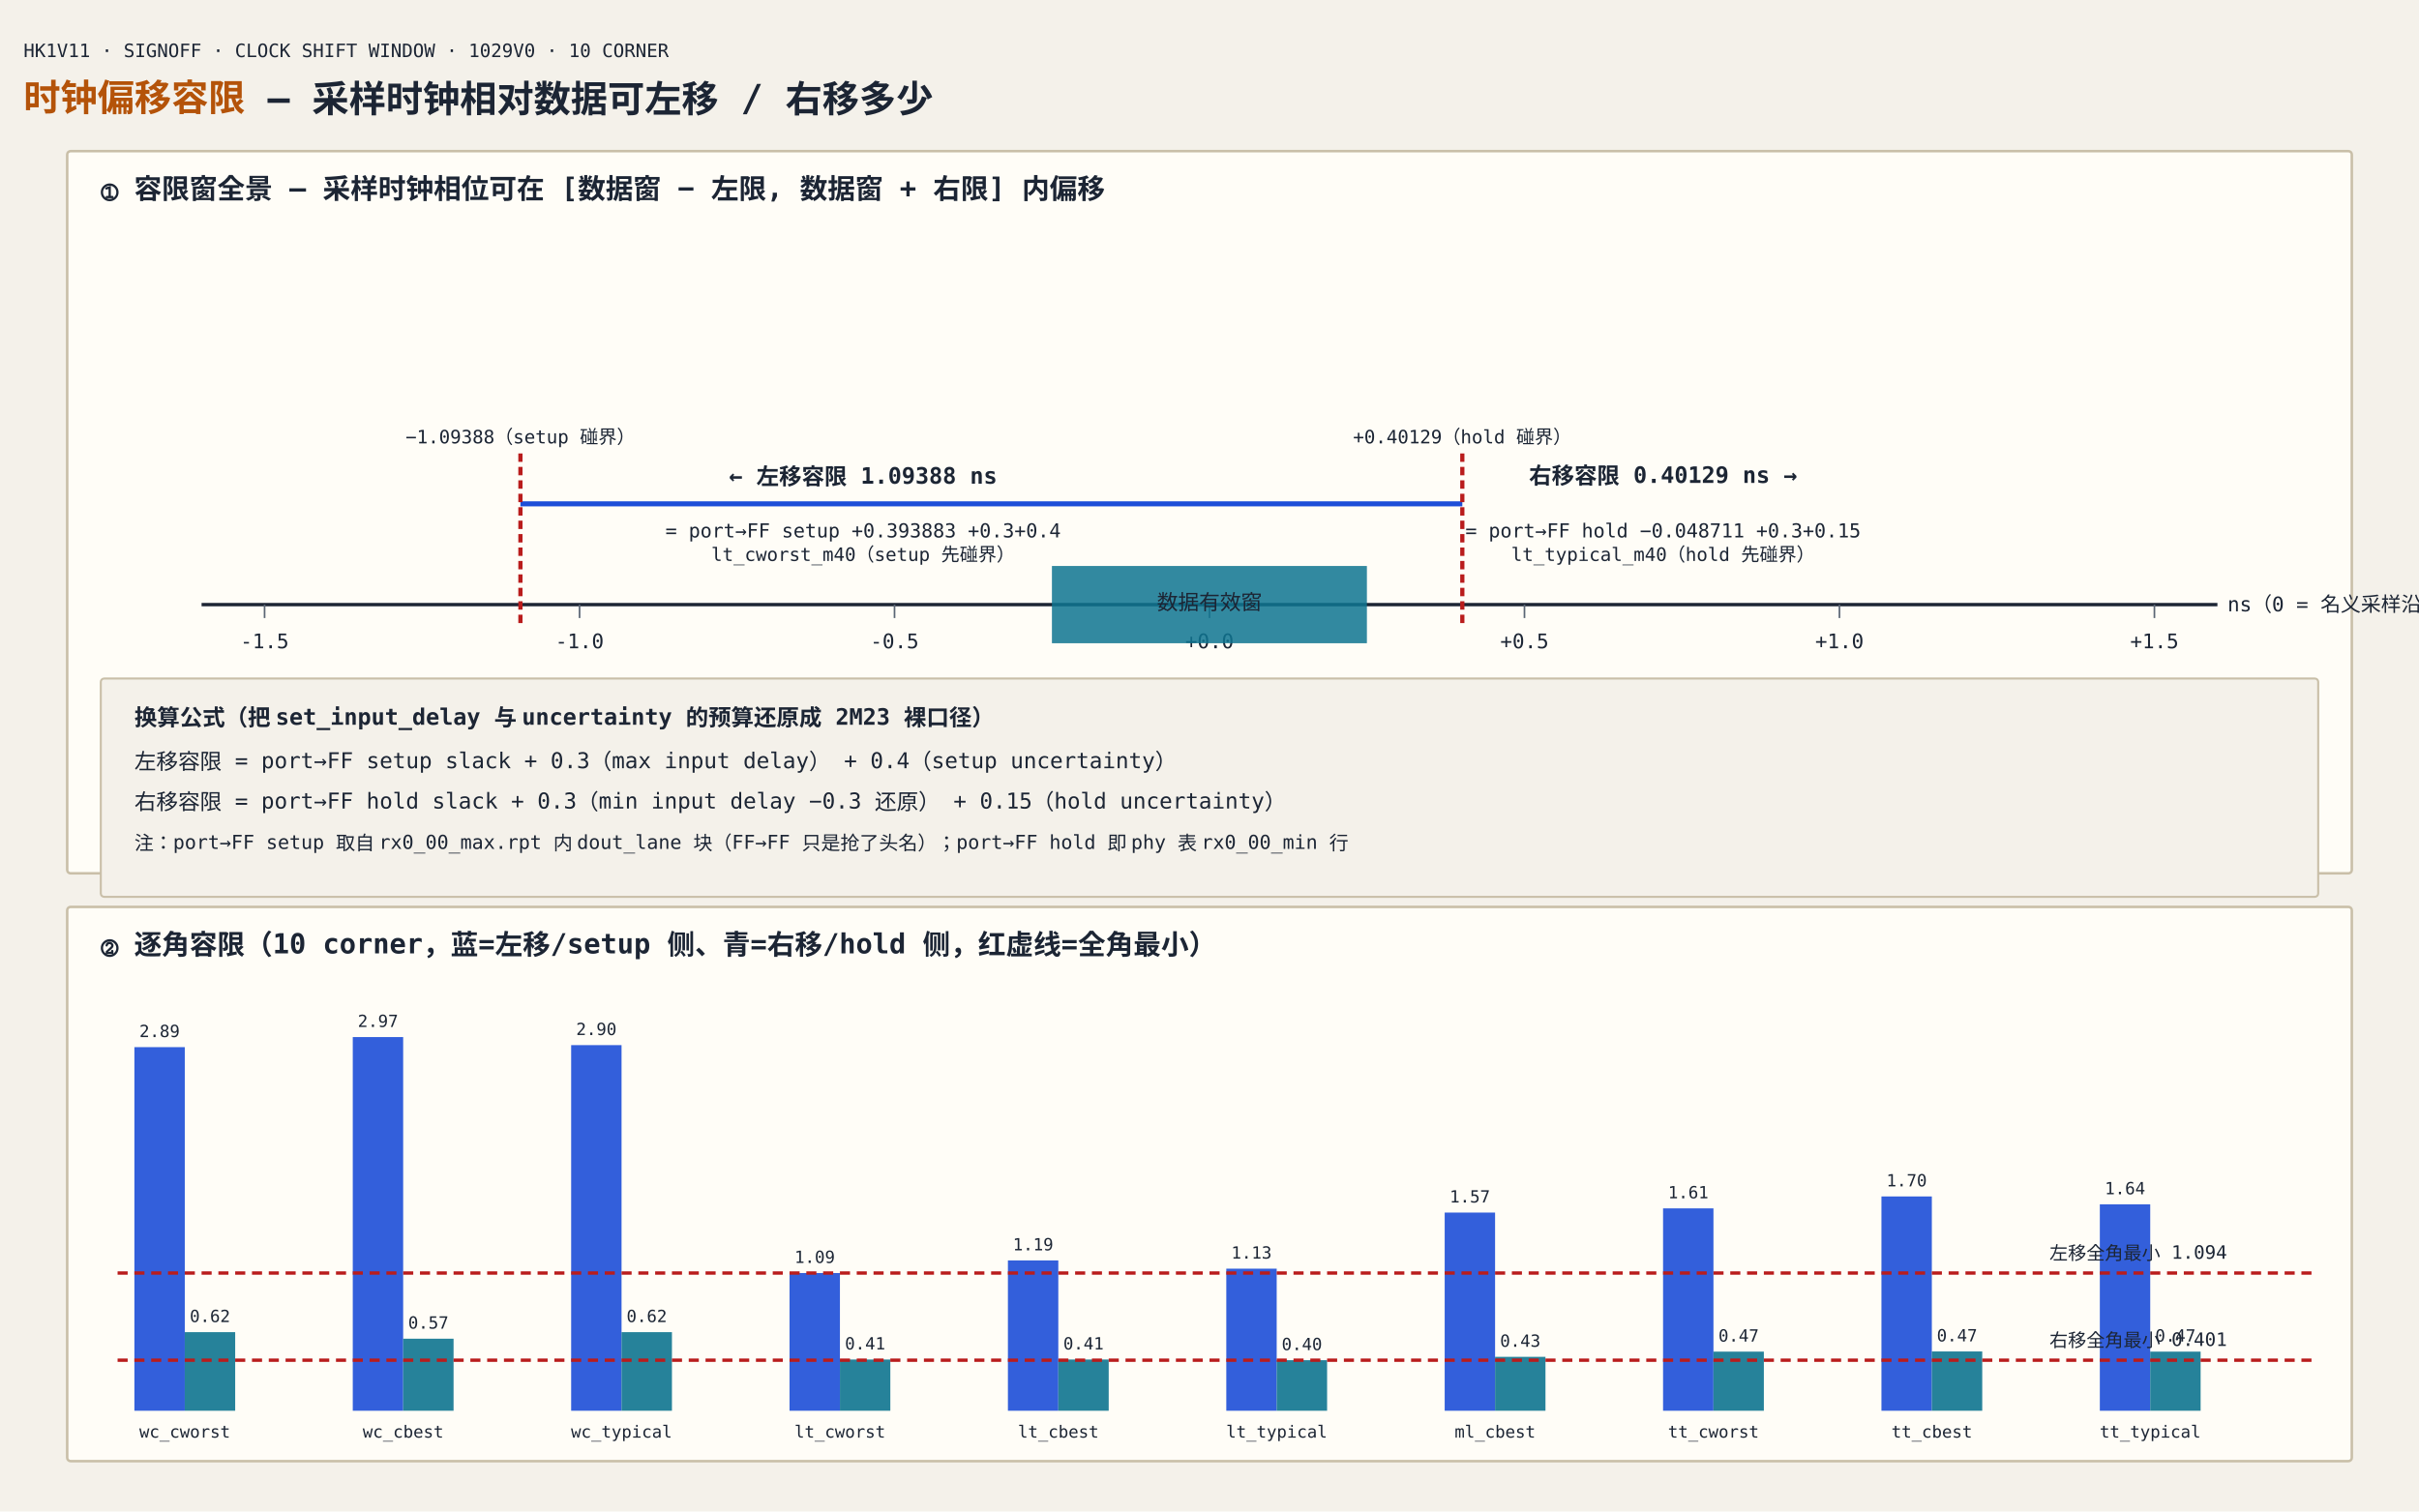
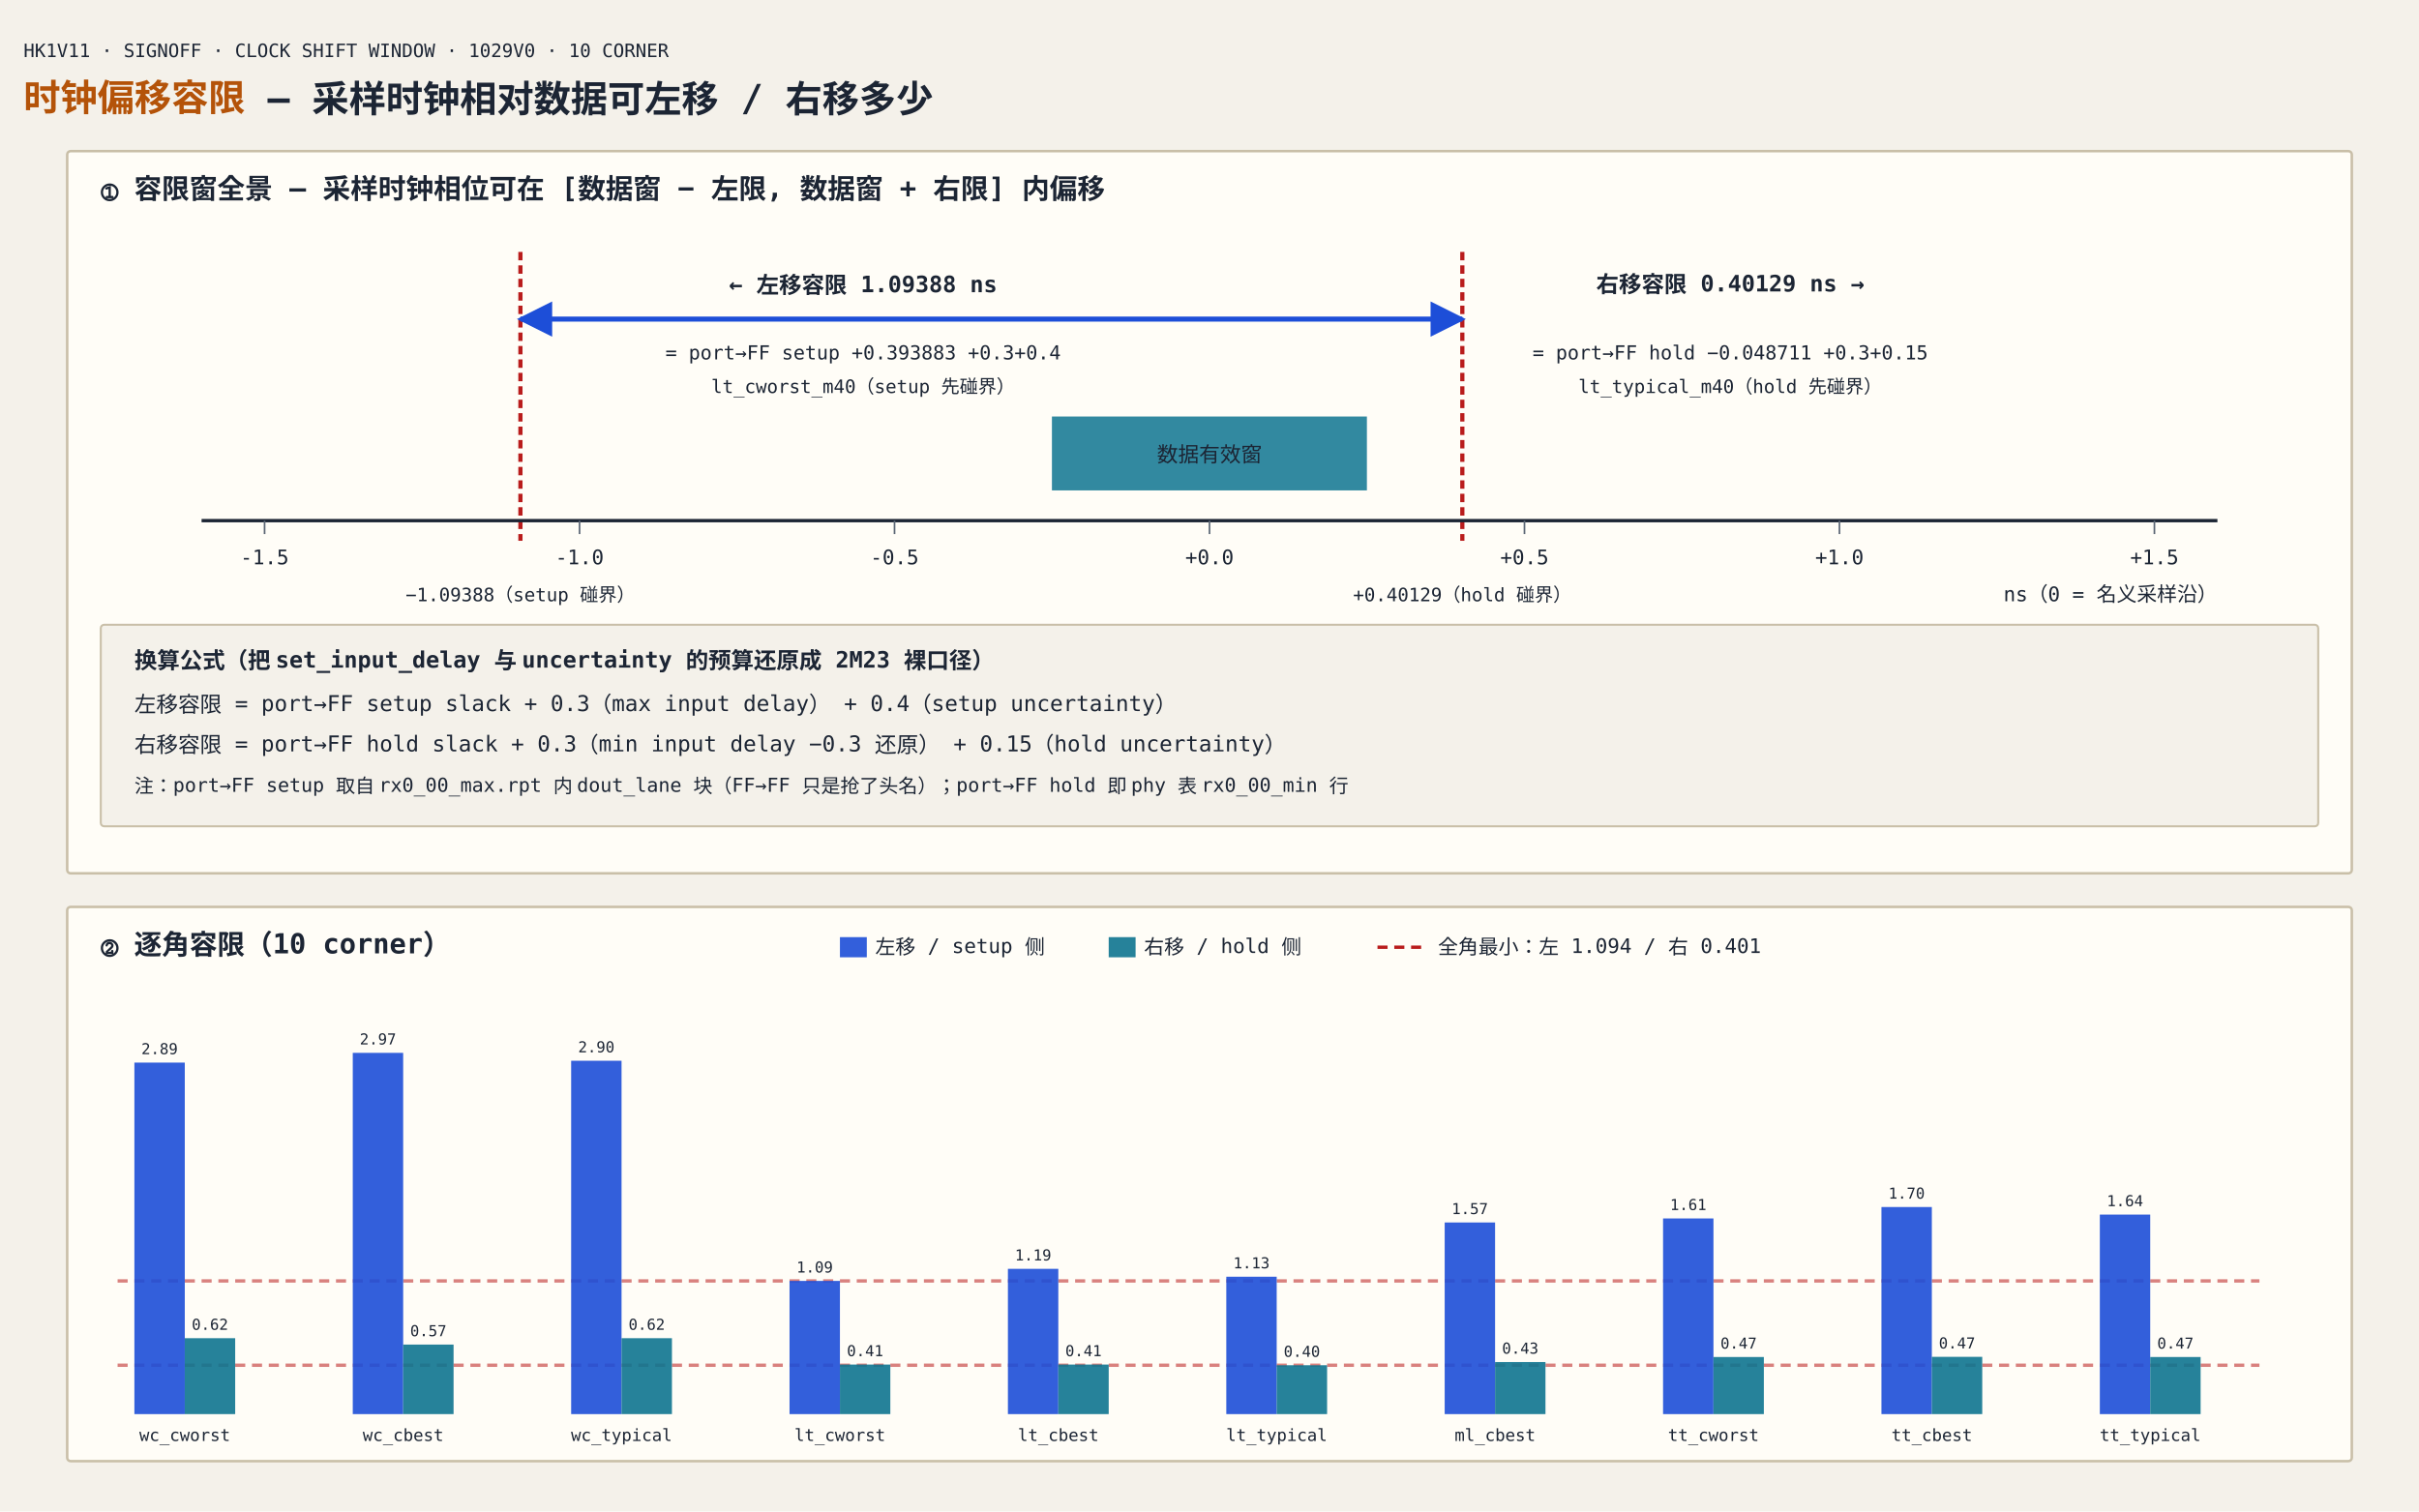
<svg xmlns="http://www.w3.org/2000/svg" width="1440" height="900" viewBox="0 0 1440 900">
  <style>text{font-family:"Microsoft YaHei","Noto Sans SC",monospace;fill:#1c2534}.mono{font-family:Consolas,"Microsoft YaHei",monospace}</style>
+   <defs>
+     <marker id="mB" viewBox="0 0 10 10" refX="9" refY="5" markerWidth="7" markerHeight="7" orient="auto-start-reverse">
+       <path d="M0,0 L10,5 L0,10 z" fill="#1d4ed8" />
+     </marker>
+   </defs>
  <rect width="1440" height="900" fill="#f4f1ea" />
  <text x="14" y="34" font-size="11" fill="#b45309" class="mono">HK1V11 · SIGNOFF · CLOCK SHIFT WINDOW · 1029V0 · 10 CORNER</text>
  <text x="14" y="66" font-size="22" font-weight="bold">
    <tspan fill="#b45309">时钟偏移容限</tspan> — 采样时钟相对数据可左移 / 右移多少</text>
  <rect x="40" y="90" width="1360" height="430" rx="2" fill="#fffdf7" stroke="#c9bfa8" stroke-width="1.5" />
  <text x="60" y="118" font-size="16.5" font-weight="bold">① 容限窗全景 — 采样时钟相位可在 [数据窗 − 左限, 数据窗 + 右限] 内偏移</text>
-   <line x1="120" y1="360" x2="1320" y2="360" stroke="#1c2534" stroke-width="2" />
-   <line x1="157.5" y1="360" x2="157.5" y2="368" stroke="#5b6675" stroke-width="1" />
-   <text x="157.5" y="386" font-size="12" text-anchor="middle" class="mono" fill="#5b6675">-1.5</text>
-   <line x1="345.0" y1="360" x2="345.0" y2="368" stroke="#5b6675" stroke-width="1" />
-   <text x="345.0" y="386" font-size="12" text-anchor="middle" class="mono" fill="#5b6675">-1.0</text>
-   <line x1="532.5" y1="360" x2="532.5" y2="368" stroke="#5b6675" stroke-width="1" />
-   <text x="532.5" y="386" font-size="12" text-anchor="middle" class="mono" fill="#5b6675">-0.5</text>
-   <line x1="720.0" y1="360" x2="720.0" y2="368" stroke="#5b6675" stroke-width="1" />
-   <text x="720.0" y="386" font-size="12" text-anchor="middle" class="mono" fill="#5b6675">+0.0</text>
-   <line x1="907.5" y1="360" x2="907.5" y2="368" stroke="#5b6675" stroke-width="1" />
-   <text x="907.5" y="386" font-size="12" text-anchor="middle" class="mono" fill="#5b6675">+0.5</text>
-   <line x1="1095.0" y1="360" x2="1095.0" y2="368" stroke="#5b6675" stroke-width="1" />
-   <text x="1095.0" y="386" font-size="12" text-anchor="middle" class="mono" fill="#5b6675">+1.0</text>
-   <line x1="1282.5" y1="360" x2="1282.5" y2="368" stroke="#5b6675" stroke-width="1" />
-   <text x="1282.5" y="386" font-size="12" text-anchor="middle" class="mono" fill="#5b6675">+1.5</text>
-   <text x="1326" y="364" font-size="12" class="mono" fill="#5b6675">ns（0 = 名义采样沿）</text>
-   <rect x="626.2" y="337" width="187.5" height="46" fill="#0e7490" opacity="0.85" />
-   <text x="720.0" y="363" font-size="12.5" fill="#fffdf7" text-anchor="middle">数据有效窗</text>
-   <line x1="720.0" y1="300" x2="309.8" y2="300" stroke="#1d4ed8" stroke-width="3" marker-end="url(#mB)" />
-   <text x="513.8" y="288" font-size="13.5" fill="#1d4ed8" text-anchor="middle" font-weight="bold">← 左移容限 1.09388 ns</text>
-   <text x="513.8" y="320" font-size="11.5" class="mono" fill="#1d4ed8" text-anchor="middle">= port→FF setup +0.393883 +0.3+0.4</text>
-   <text x="513.8" y="334" font-size="11" fill="#5b6675" text-anchor="middle">lt_cworst_m40（setup 先碰界）</text>
-   <line x1="720.0" y1="300" x2="870.5" y2="300" stroke="#1d4ed8" stroke-width="3" marker-end="url(#mB)" />
-   <text x="990.0" y="288" font-size="13.5" fill="#1d4ed8" text-anchor="middle" font-weight="bold">右移容限 0.40129 ns →</text>
-   <text x="990.0" y="320" font-size="11.5" class="mono" fill="#1d4ed8" text-anchor="middle">= port→FF hold −0.048711 +0.3+0.15</text>
-   <text x="990.0" y="334" font-size="11" fill="#5b6675" text-anchor="middle">lt_typical_m40（hold 先碰界）</text>
-   <line x1="309.8" y1="270" x2="309.8" y2="372" stroke="#b91c1c" stroke-width="2.5" stroke-dasharray="5,3" />
-   <text x="309.8" y="264" font-size="11" fill="#b91c1c" class="mono" text-anchor="middle">−1.09388（setup 碰界）</text>
-   <line x1="870.5" y1="270" x2="870.5" y2="372" stroke="#b91c1c" stroke-width="2.5" stroke-dasharray="5,3" />
-   <text x="870.5" y="264" font-size="11" fill="#b91c1c" class="mono" text-anchor="middle">+0.40129（hold 碰界）</text>
-   <rect x="60" y="404" width="1320" height="130" rx="2" fill="#f4f1ea" stroke="#c9bfa8" stroke-width="1.2" />
-   <text x="80" y="432" font-size="13.5" font-weight="bold" fill="#b45309">换算公式（把 set_input_delay 与 uncertainty 的预算还原成 2M23 裸口径）</text>
-   <text x="80" y="458" font-size="13" class="mono">左移容限 = port→FF setup slack + 0.3（max input delay） + 0.4（setup uncertainty）</text>
-   <text x="80" y="482" font-size="13" class="mono">右移容限 = port→FF hold slack + 0.3（min input delay −0.3 还原） + 0.15（hold uncertainty）</text>
-   <text x="80" y="506" font-size="11.5" fill="#5b6675">注：port→FF setup 取自 rx0_00_max.rpt 内 dout_lane 块（FF→FF 只是抢了头名）；port→FF hold 即 phy 表 rx0_00_min 行</text>
+   <line x1="309.8" y1="150" x2="309.8" y2="322" stroke="#b91c1c" stroke-width="2.5" stroke-dasharray="5,3" />
+   <text x="309.8" y="358" font-size="11" fill="#b91c1c" class="mono" text-anchor="middle">−1.09388（setup 碰界）</text>
+   <line x1="870.5" y1="150" x2="870.5" y2="322" stroke="#b91c1c" stroke-width="2.5" stroke-dasharray="5,3" />
+   <text x="870.5" y="358" font-size="11" fill="#b91c1c" class="mono" text-anchor="middle">+0.40129（hold 碰界）</text>
+   <line x1="120" y1="310" x2="1320" y2="310" stroke="#1c2534" stroke-width="2" />
+   <line x1="157.5" y1="310" x2="157.5" y2="318" stroke="#5b6675" stroke-width="1" />
+   <text x="157.5" y="336" font-size="12" text-anchor="middle" class="mono" fill="#5b6675">-1.5</text>
+   <line x1="345.0" y1="310" x2="345.0" y2="318" stroke="#5b6675" stroke-width="1" />
+   <text x="345.0" y="336" font-size="12" text-anchor="middle" class="mono" fill="#5b6675">-1.0</text>
+   <line x1="532.5" y1="310" x2="532.5" y2="318" stroke="#5b6675" stroke-width="1" />
+   <text x="532.5" y="336" font-size="12" text-anchor="middle" class="mono" fill="#5b6675">-0.5</text>
+   <line x1="720.0" y1="310" x2="720.0" y2="318" stroke="#5b6675" stroke-width="1" />
+   <text x="720.0" y="336" font-size="12" text-anchor="middle" class="mono" fill="#5b6675">+0.0</text>
+   <line x1="907.5" y1="310" x2="907.5" y2="318" stroke="#5b6675" stroke-width="1" />
+   <text x="907.5" y="336" font-size="12" text-anchor="middle" class="mono" fill="#5b6675">+0.5</text>
+   <line x1="1095.0" y1="310" x2="1095.0" y2="318" stroke="#5b6675" stroke-width="1" />
+   <text x="1095.0" y="336" font-size="12" text-anchor="middle" class="mono" fill="#5b6675">+1.0</text>
+   <line x1="1282.5" y1="310" x2="1282.5" y2="318" stroke="#5b6675" stroke-width="1" />
+   <text x="1282.5" y="336" font-size="12" text-anchor="middle" class="mono" fill="#5b6675">+1.5</text>
+   <text x="1320" y="358" font-size="12" class="mono" fill="#5b6675" text-anchor="end">ns（0 = 名义采样沿）</text>
+   <rect x="626.2" y="248" width="187.5" height="44" fill="#0e7490" opacity="0.85" />
+   <text x="720.0" y="275" font-size="12.5" fill="#fffdf7" text-anchor="middle">数据有效窗</text>
+   <line x1="720.0" y1="190" x2="309.8" y2="190" stroke="#1d4ed8" stroke-width="3" marker-end="url(#mB)" />
+   <text x="513.8" y="174" font-size="13.5" fill="#1d4ed8" text-anchor="middle" font-weight="bold">← 左移容限 1.09388 ns</text>
+   <text x="513.8" y="214" font-size="11.5" class="mono" fill="#1d4ed8" text-anchor="middle">= port→FF setup +0.393883 +0.3+0.4</text>
+   <text x="513.8" y="234" font-size="11" fill="#5b6675" text-anchor="middle">lt_cworst_m40（setup 先碰界）</text>
+   <line x1="720.0" y1="190" x2="870.5" y2="190" stroke="#1d4ed8" stroke-width="3" marker-end="url(#mB)" />
+   <text x="1030.0" y="174" font-size="13.5" fill="#1d4ed8" text-anchor="middle" font-weight="bold">右移容限 0.40129 ns →</text>
+   <text x="1030.0" y="214" font-size="11.5" class="mono" fill="#1d4ed8" text-anchor="middle">= port→FF hold −0.048711 +0.3+0.15</text>
+   <text x="1030.0" y="234" font-size="11" fill="#5b6675" text-anchor="middle">lt_typical_m40（hold 先碰界）</text>
+   <rect x="60" y="372" width="1320" height="120" rx="2" fill="#f4f1ea" stroke="#c9bfa8" stroke-width="1.2" />
+   <text x="80" y="398" font-size="13.5" font-weight="bold" fill="#b45309">换算公式（把 set_input_delay 与 uncertainty 的预算还原成 2M23 裸口径）</text>
+   <text x="80" y="424" font-size="13" class="mono">左移容限 = port→FF setup slack + 0.3（max input delay） + 0.4（setup uncertainty）</text>
+   <text x="80" y="448" font-size="13" class="mono">右移容限 = port→FF hold slack + 0.3（min input delay −0.3 还原） + 0.15（hold uncertainty）</text>
+   <text x="80" y="472" font-size="11.5" fill="#5b6675">注：port→FF setup 取自 rx0_00_max.rpt 内 dout_lane 块（FF→FF 只是抢了头名）；port→FF hold 即 phy 表 rx0_00_min 行</text>
  <rect x="40" y="540" width="1360" height="330" rx="2" fill="#fffdf7" stroke="#c9bfa8" stroke-width="1.5" />
-   <text x="60" y="568" font-size="16.5" font-weight="bold">② 逐角容限（10 corner，蓝=左移/setup 侧、青=右移/hold 侧，红虚线=全角最小）</text>
-   <rect x="80" y="623.5" width="30" height="216.5" fill="#1d4ed8" opacity="0.9" />
-   <rect x="110" y="793.2" width="30" height="46.8" fill="#0e7490" opacity="0.9" />
-   <text x="95" y="617.5" font-size="10" text-anchor="middle" class="mono" fill="#1d4ed8">2.89</text>
-   <text x="125" y="787.2" font-size="10" text-anchor="middle" class="mono" fill="#0e7490">0.62</text>
-   <text x="110" y="856" font-size="10" text-anchor="middle" class="mono" fill="#5b6675">wc_cworst</text>
-   <rect x="210" y="617.5" width="30" height="222.5" fill="#1d4ed8" opacity="0.9" />
-   <rect x="240" y="797.1" width="30" height="42.9" fill="#0e7490" opacity="0.9" />
-   <text x="225" y="611.5" font-size="10" text-anchor="middle" class="mono" fill="#1d4ed8">2.97</text>
-   <text x="255" y="791.1" font-size="10" text-anchor="middle" class="mono" fill="#0e7490">0.57</text>
-   <text x="240" y="856" font-size="10" text-anchor="middle" class="mono" fill="#5b6675">wc_cbest</text>
-   <rect x="340" y="622.3" width="30" height="217.7" fill="#1d4ed8" opacity="0.9" />
-   <rect x="370" y="793.2" width="30" height="46.8" fill="#0e7490" opacity="0.9" />
-   <text x="355" y="616.3" font-size="10" text-anchor="middle" class="mono" fill="#1d4ed8">2.90</text>
-   <text x="385" y="787.2" font-size="10" text-anchor="middle" class="mono" fill="#0e7490">0.62</text>
-   <text x="370" y="856" font-size="10" text-anchor="middle" class="mono" fill="#5b6675">wc_typical</text>
-   <rect x="470" y="758.0" width="30" height="82.0" fill="#1d4ed8" opacity="0.9" />
-   <rect x="500" y="809.5" width="30" height="30.5" fill="#0e7490" opacity="0.9" />
-   <text x="485" y="752.0" font-size="10" text-anchor="middle" class="mono" fill="#1d4ed8">1.09</text>
-   <text x="515" y="803.5" font-size="10" text-anchor="middle" class="mono" fill="#0e7490">0.41</text>
-   <text x="500" y="856" font-size="10" text-anchor="middle" class="mono" fill="#5b6675">lt_cworst</text>
-   <rect x="600" y="750.5" width="30" height="89.5" fill="#1d4ed8" opacity="0.9" />
-   <rect x="630" y="809.5" width="30" height="30.5" fill="#0e7490" opacity="0.9" />
-   <text x="615" y="744.5" font-size="10" text-anchor="middle" class="mono" fill="#1d4ed8">1.19</text>
-   <text x="645" y="803.5" font-size="10" text-anchor="middle" class="mono" fill="#0e7490">0.41</text>
-   <text x="630" y="856" font-size="10" text-anchor="middle" class="mono" fill="#5b6675">lt_cbest</text>
-   <rect x="730" y="755.4" width="30" height="84.6" fill="#1d4ed8" opacity="0.9" />
-   <rect x="760" y="809.9" width="30" height="30.1" fill="#0e7490" opacity="0.9" />
-   <text x="745" y="749.4" font-size="10" text-anchor="middle" class="mono" fill="#1d4ed8">1.13</text>
-   <text x="775" y="803.9" font-size="10" text-anchor="middle" class="mono" fill="#0e7490">0.40</text>
-   <text x="760" y="856" font-size="10" text-anchor="middle" class="mono" fill="#5b6675">lt_typical</text>
-   <rect x="860" y="722.0" width="30" height="118.0" fill="#1d4ed8" opacity="0.9" />
-   <rect x="890" y="807.9" width="30" height="32.1" fill="#0e7490" opacity="0.9" />
-   <text x="875" y="716.0" font-size="10" text-anchor="middle" class="mono" fill="#1d4ed8">1.57</text>
-   <text x="905" y="801.9" font-size="10" text-anchor="middle" class="mono" fill="#0e7490">0.43</text>
-   <text x="890" y="856" font-size="10" text-anchor="middle" class="mono" fill="#5b6675">ml_cbest</text>
-   <rect x="990" y="719.5" width="30" height="120.5" fill="#1d4ed8" opacity="0.9" />
-   <rect x="1020" y="804.8" width="30" height="35.2" fill="#0e7490" opacity="0.9" />
-   <text x="1005" y="713.5" font-size="10" text-anchor="middle" class="mono" fill="#1d4ed8">1.61</text>
-   <text x="1035" y="798.8" font-size="10" text-anchor="middle" class="mono" fill="#0e7490">0.47</text>
-   <text x="1020" y="856" font-size="10" text-anchor="middle" class="mono" fill="#5b6675">tt_cworst</text>
-   <rect x="1120" y="712.4" width="30" height="127.6" fill="#1d4ed8" opacity="0.9" />
-   <rect x="1150" y="804.7" width="30" height="35.3" fill="#0e7490" opacity="0.9" />
-   <text x="1135" y="706.4" font-size="10" text-anchor="middle" class="mono" fill="#1d4ed8">1.70</text>
-   <text x="1165" y="798.7" font-size="10" text-anchor="middle" class="mono" fill="#0e7490">0.47</text>
-   <text x="1150" y="856" font-size="10" text-anchor="middle" class="mono" fill="#5b6675">tt_cbest</text>
-   <rect x="1250" y="717.1" width="30" height="122.9" fill="#1d4ed8" opacity="0.9" />
-   <rect x="1280" y="804.8" width="30" height="35.2" fill="#0e7490" opacity="0.9" />
-   <text x="1265" y="711.1" font-size="10" text-anchor="middle" class="mono" fill="#1d4ed8">1.64</text>
-   <text x="1295" y="798.8" font-size="10" text-anchor="middle" class="mono" fill="#0e7490">0.47</text>
-   <text x="1280" y="856" font-size="10" text-anchor="middle" class="mono" fill="#5b6675">tt_typical</text>
-   <line x1="70" y1="758.0" x2="1380" y2="758.0" stroke="#b91c1c" stroke-width="2" stroke-dasharray="6,4" />
-   <text x="1220" y="750.0" font-size="11" fill="#b91c1c" class="mono">左移全角最小 1.094</text>
-   <line x1="70" y1="809.9" x2="1380" y2="809.9" stroke="#b91c1c" stroke-width="2" stroke-dasharray="6,4" />
-   <text x="1220" y="801.9" font-size="11" fill="#b91c1c" class="mono">右移全角最小 0.401</text>
+   <text x="60" y="568" font-size="16.5" font-weight="bold">② 逐角容限（10 corner）</text>
+   <rect x="500" y="558" width="16" height="12" fill="#1d4ed8" opacity="0.9" />
+   <text x="521" y="568" font-size="12">左移 / setup 侧</text>
+   <rect x="660" y="558" width="16" height="12" fill="#0e7490" opacity="0.9" />
+   <text x="681" y="568" font-size="12">右移 / hold 侧</text>
+   <line x1="820" y1="564" x2="848" y2="564" stroke="#b91c1c" stroke-width="2" stroke-dasharray="6,4" />
+   <text x="856" y="568" font-size="12" fill="#b91c1c">全角最小：左 1.094 / 右 0.401</text>
+   <line x1="70" y1="762.7" x2="1345" y2="762.7" stroke="#b91c1c" stroke-width="2" stroke-dasharray="6,4" opacity="0.55" />
+   <line x1="70" y1="812.9" x2="1345" y2="812.9" stroke="#b91c1c" stroke-width="2" stroke-dasharray="6,4" opacity="0.55" />
+   <rect x="80" y="632.7" width="30" height="209.3" fill="#1d4ed8" opacity="0.9" />
+   <rect x="110" y="796.8" width="30" height="45.2" fill="#0e7490" opacity="0.9" />
+   <text x="95" y="627.7" font-size="9" text-anchor="middle" class="mono" fill="#1d4ed8">2.89</text>
+   <text x="125" y="791.8" font-size="9" text-anchor="middle" class="mono" fill="#0e7490">0.62</text>
+   <text x="110" y="858" font-size="10" text-anchor="middle" class="mono" fill="#5b6675">wc_cworst</text>
+   <rect x="210" y="626.9" width="30" height="215.1" fill="#1d4ed8" opacity="0.9" />
+   <rect x="240" y="800.6" width="30" height="41.4" fill="#0e7490" opacity="0.9" />
+   <text x="225" y="621.9" font-size="9" text-anchor="middle" class="mono" fill="#1d4ed8">2.97</text>
+   <text x="255" y="795.6" font-size="9" text-anchor="middle" class="mono" fill="#0e7490">0.57</text>
+   <text x="240" y="858" font-size="10" text-anchor="middle" class="mono" fill="#5b6675">wc_cbest</text>
+   <rect x="340" y="631.6" width="30" height="210.4" fill="#1d4ed8" opacity="0.9" />
+   <rect x="370" y="796.8" width="30" height="45.2" fill="#0e7490" opacity="0.9" />
+   <text x="355" y="626.6" font-size="9" text-anchor="middle" class="mono" fill="#1d4ed8">2.90</text>
+   <text x="385" y="791.8" font-size="9" text-anchor="middle" class="mono" fill="#0e7490">0.62</text>
+   <text x="370" y="858" font-size="10" text-anchor="middle" class="mono" fill="#5b6675">wc_typical</text>
+   <rect x="470" y="762.7" width="30" height="79.3" fill="#1d4ed8" opacity="0.9" />
+   <rect x="500" y="812.5" width="30" height="29.5" fill="#0e7490" opacity="0.9" />
+   <text x="485" y="757.7" font-size="9" text-anchor="middle" class="mono" fill="#1d4ed8">1.09</text>
+   <text x="515" y="807.5" font-size="9" text-anchor="middle" class="mono" fill="#0e7490">0.41</text>
+   <text x="500" y="858" font-size="10" text-anchor="middle" class="mono" fill="#5b6675">lt_cworst</text>
+   <rect x="600" y="755.5" width="30" height="86.5" fill="#1d4ed8" opacity="0.9" />
+   <rect x="630" y="812.5" width="30" height="29.5" fill="#0e7490" opacity="0.9" />
+   <text x="615" y="750.5" font-size="9" text-anchor="middle" class="mono" fill="#1d4ed8">1.19</text>
+   <text x="645" y="807.5" font-size="9" text-anchor="middle" class="mono" fill="#0e7490">0.41</text>
+   <text x="630" y="858" font-size="10" text-anchor="middle" class="mono" fill="#5b6675">lt_cbest</text>
+   <rect x="730" y="760.2" width="30" height="81.8" fill="#1d4ed8" opacity="0.9" />
+   <rect x="760" y="812.9" width="30" height="29.1" fill="#0e7490" opacity="0.9" />
+   <text x="745" y="755.2" font-size="9" text-anchor="middle" class="mono" fill="#1d4ed8">1.13</text>
+   <text x="775" y="807.9" font-size="9" text-anchor="middle" class="mono" fill="#0e7490">0.40</text>
+   <text x="760" y="858" font-size="10" text-anchor="middle" class="mono" fill="#5b6675">lt_typical</text>
+   <rect x="860" y="727.9" width="30" height="114.1" fill="#1d4ed8" opacity="0.9" />
+   <rect x="890" y="811.0" width="30" height="31.0" fill="#0e7490" opacity="0.9" />
+   <text x="875" y="722.9" font-size="9" text-anchor="middle" class="mono" fill="#1d4ed8">1.57</text>
+   <text x="905" y="806.0" font-size="9" text-anchor="middle" class="mono" fill="#0e7490">0.43</text>
+   <text x="890" y="858" font-size="10" text-anchor="middle" class="mono" fill="#5b6675">ml_cbest</text>
+   <rect x="990" y="725.5" width="30" height="116.5" fill="#1d4ed8" opacity="0.9" />
+   <rect x="1020" y="808.0" width="30" height="34.0" fill="#0e7490" opacity="0.9" />
+   <text x="1005" y="720.5" font-size="9" text-anchor="middle" class="mono" fill="#1d4ed8">1.61</text>
+   <text x="1035" y="803.0" font-size="9" text-anchor="middle" class="mono" fill="#0e7490">0.47</text>
+   <text x="1020" y="858" font-size="10" text-anchor="middle" class="mono" fill="#5b6675">tt_cworst</text>
+   <rect x="1120" y="718.7" width="30" height="123.3" fill="#1d4ed8" opacity="0.9" />
+   <rect x="1150" y="807.9" width="30" height="34.1" fill="#0e7490" opacity="0.9" />
+   <text x="1135" y="713.7" font-size="9" text-anchor="middle" class="mono" fill="#1d4ed8">1.70</text>
+   <text x="1165" y="802.9" font-size="9" text-anchor="middle" class="mono" fill="#0e7490">0.47</text>
+   <text x="1150" y="858" font-size="10" text-anchor="middle" class="mono" fill="#5b6675">tt_cbest</text>
+   <rect x="1250" y="723.2" width="30" height="118.8" fill="#1d4ed8" opacity="0.9" />
+   <rect x="1280" y="808.0" width="30" height="34.0" fill="#0e7490" opacity="0.9" />
+   <text x="1265" y="718.2" font-size="9" text-anchor="middle" class="mono" fill="#1d4ed8">1.64</text>
+   <text x="1295" y="803.0" font-size="9" text-anchor="middle" class="mono" fill="#0e7490">0.47</text>
+   <text x="1280" y="858" font-size="10" text-anchor="middle" class="mono" fill="#5b6675">tt_typical</text>
</svg>
